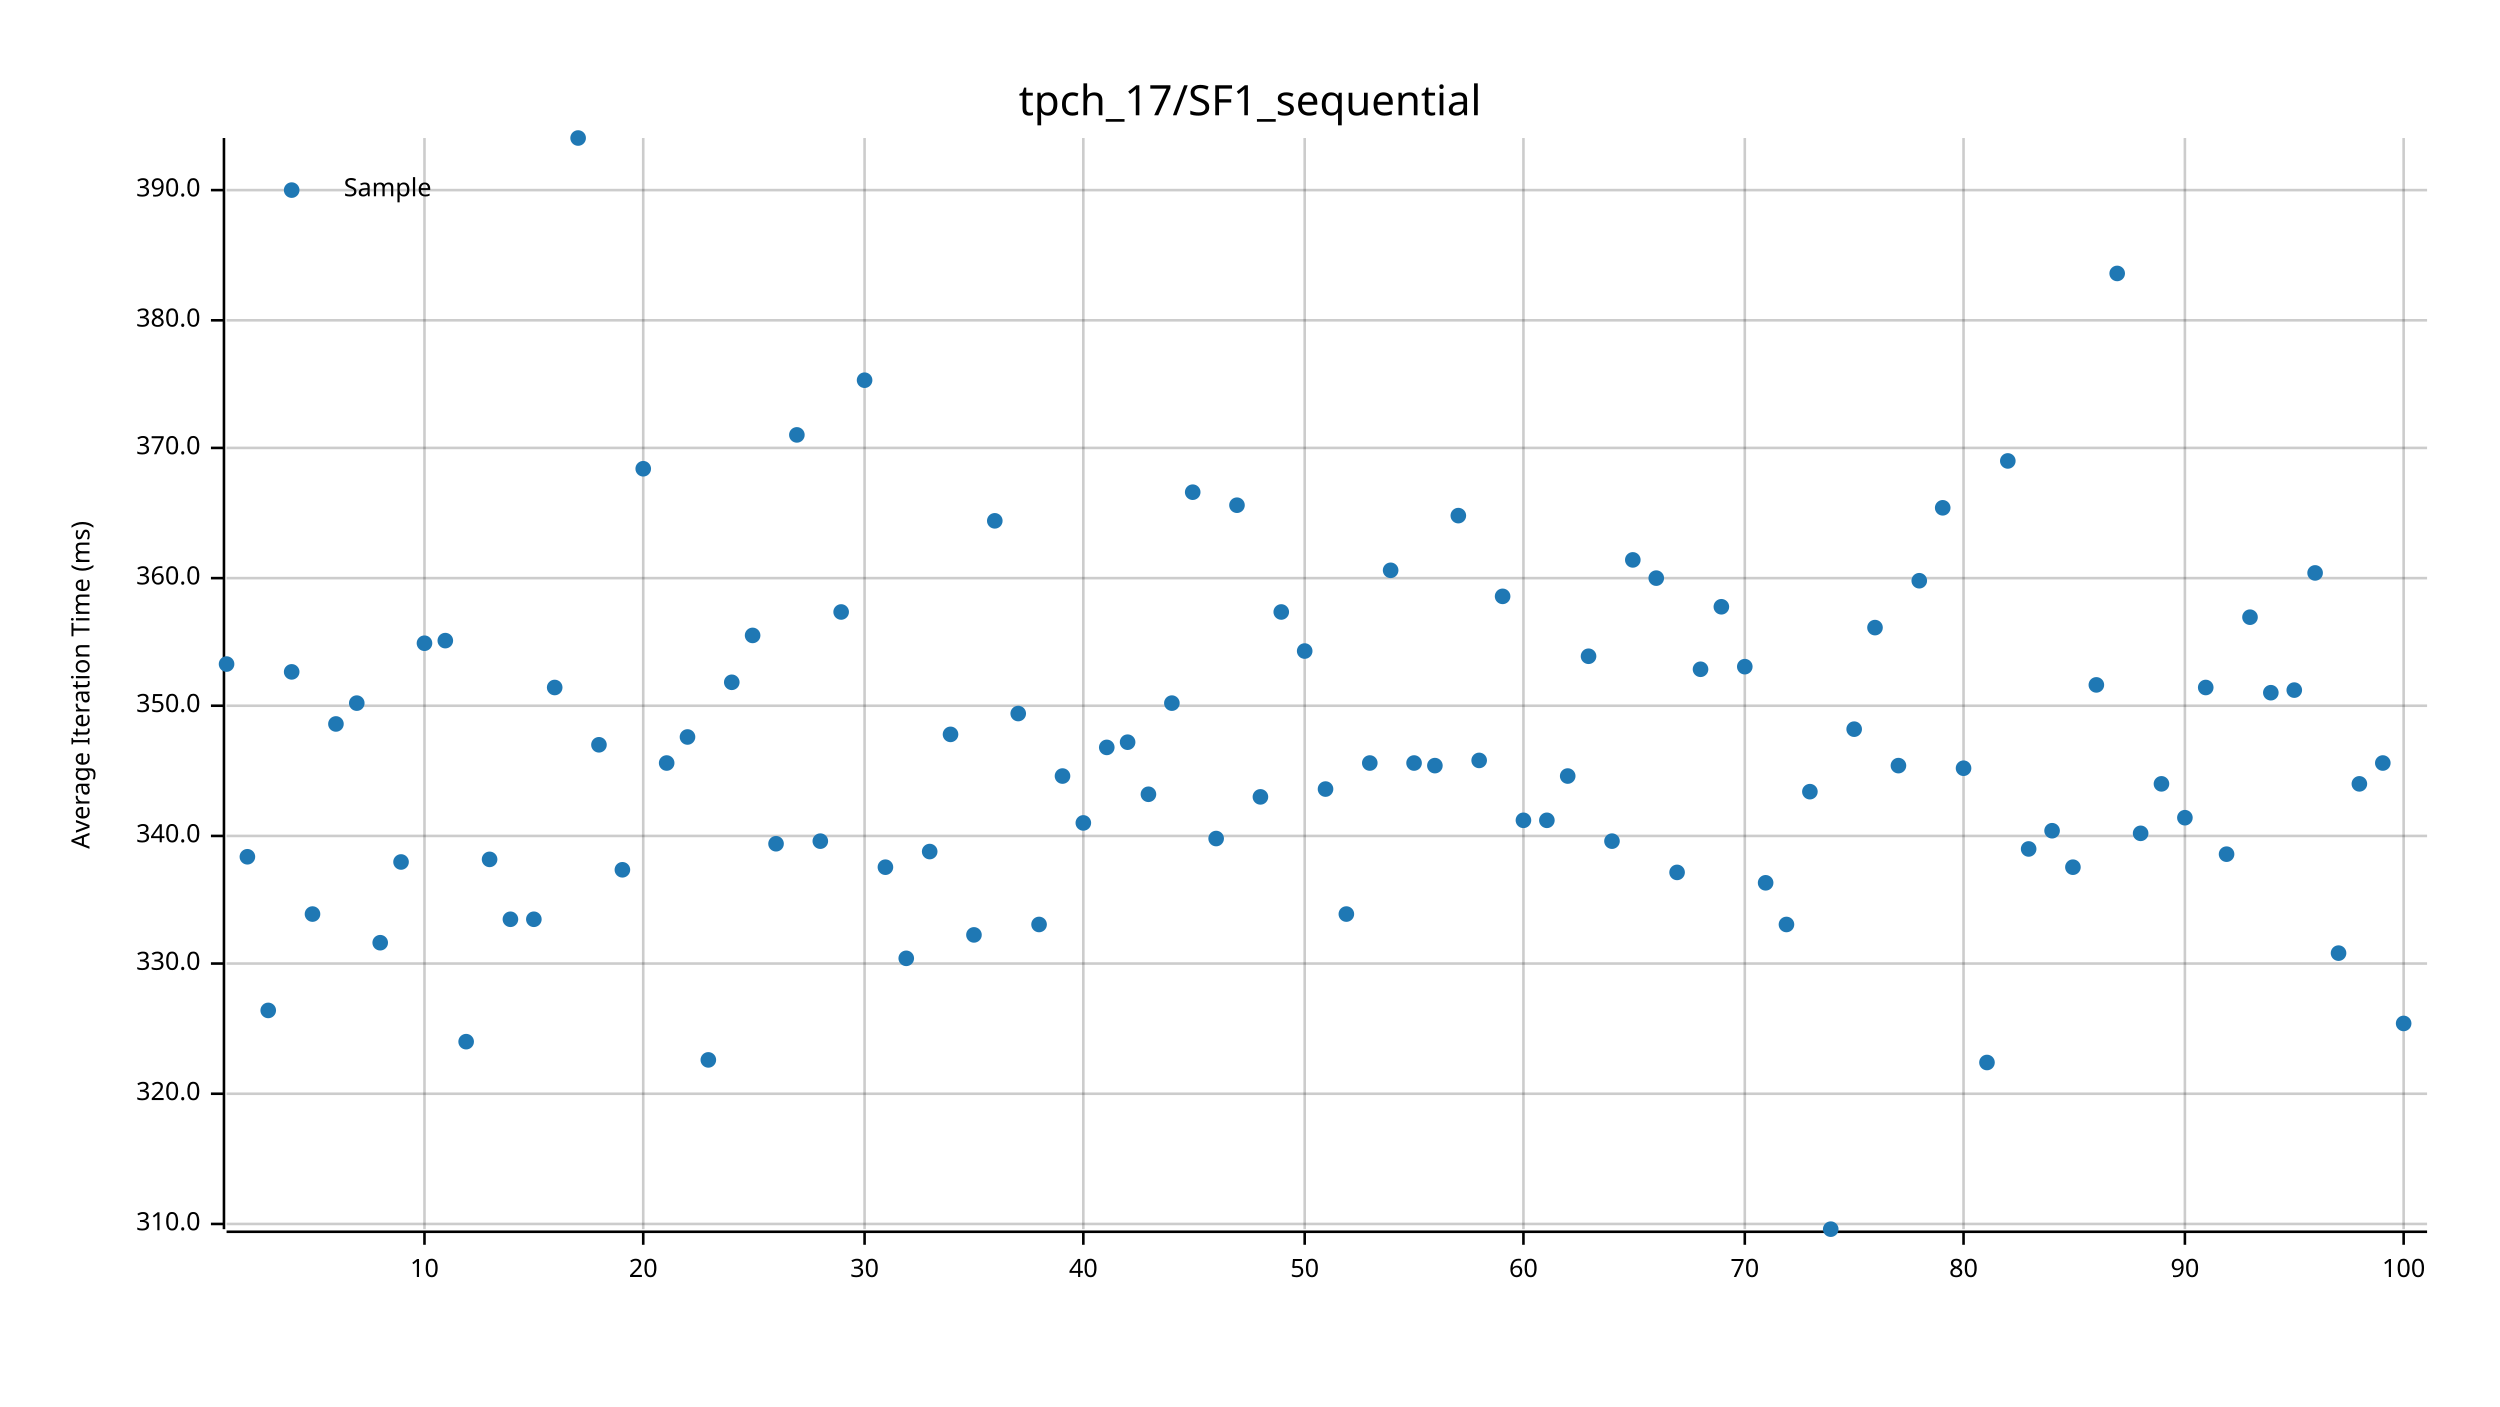
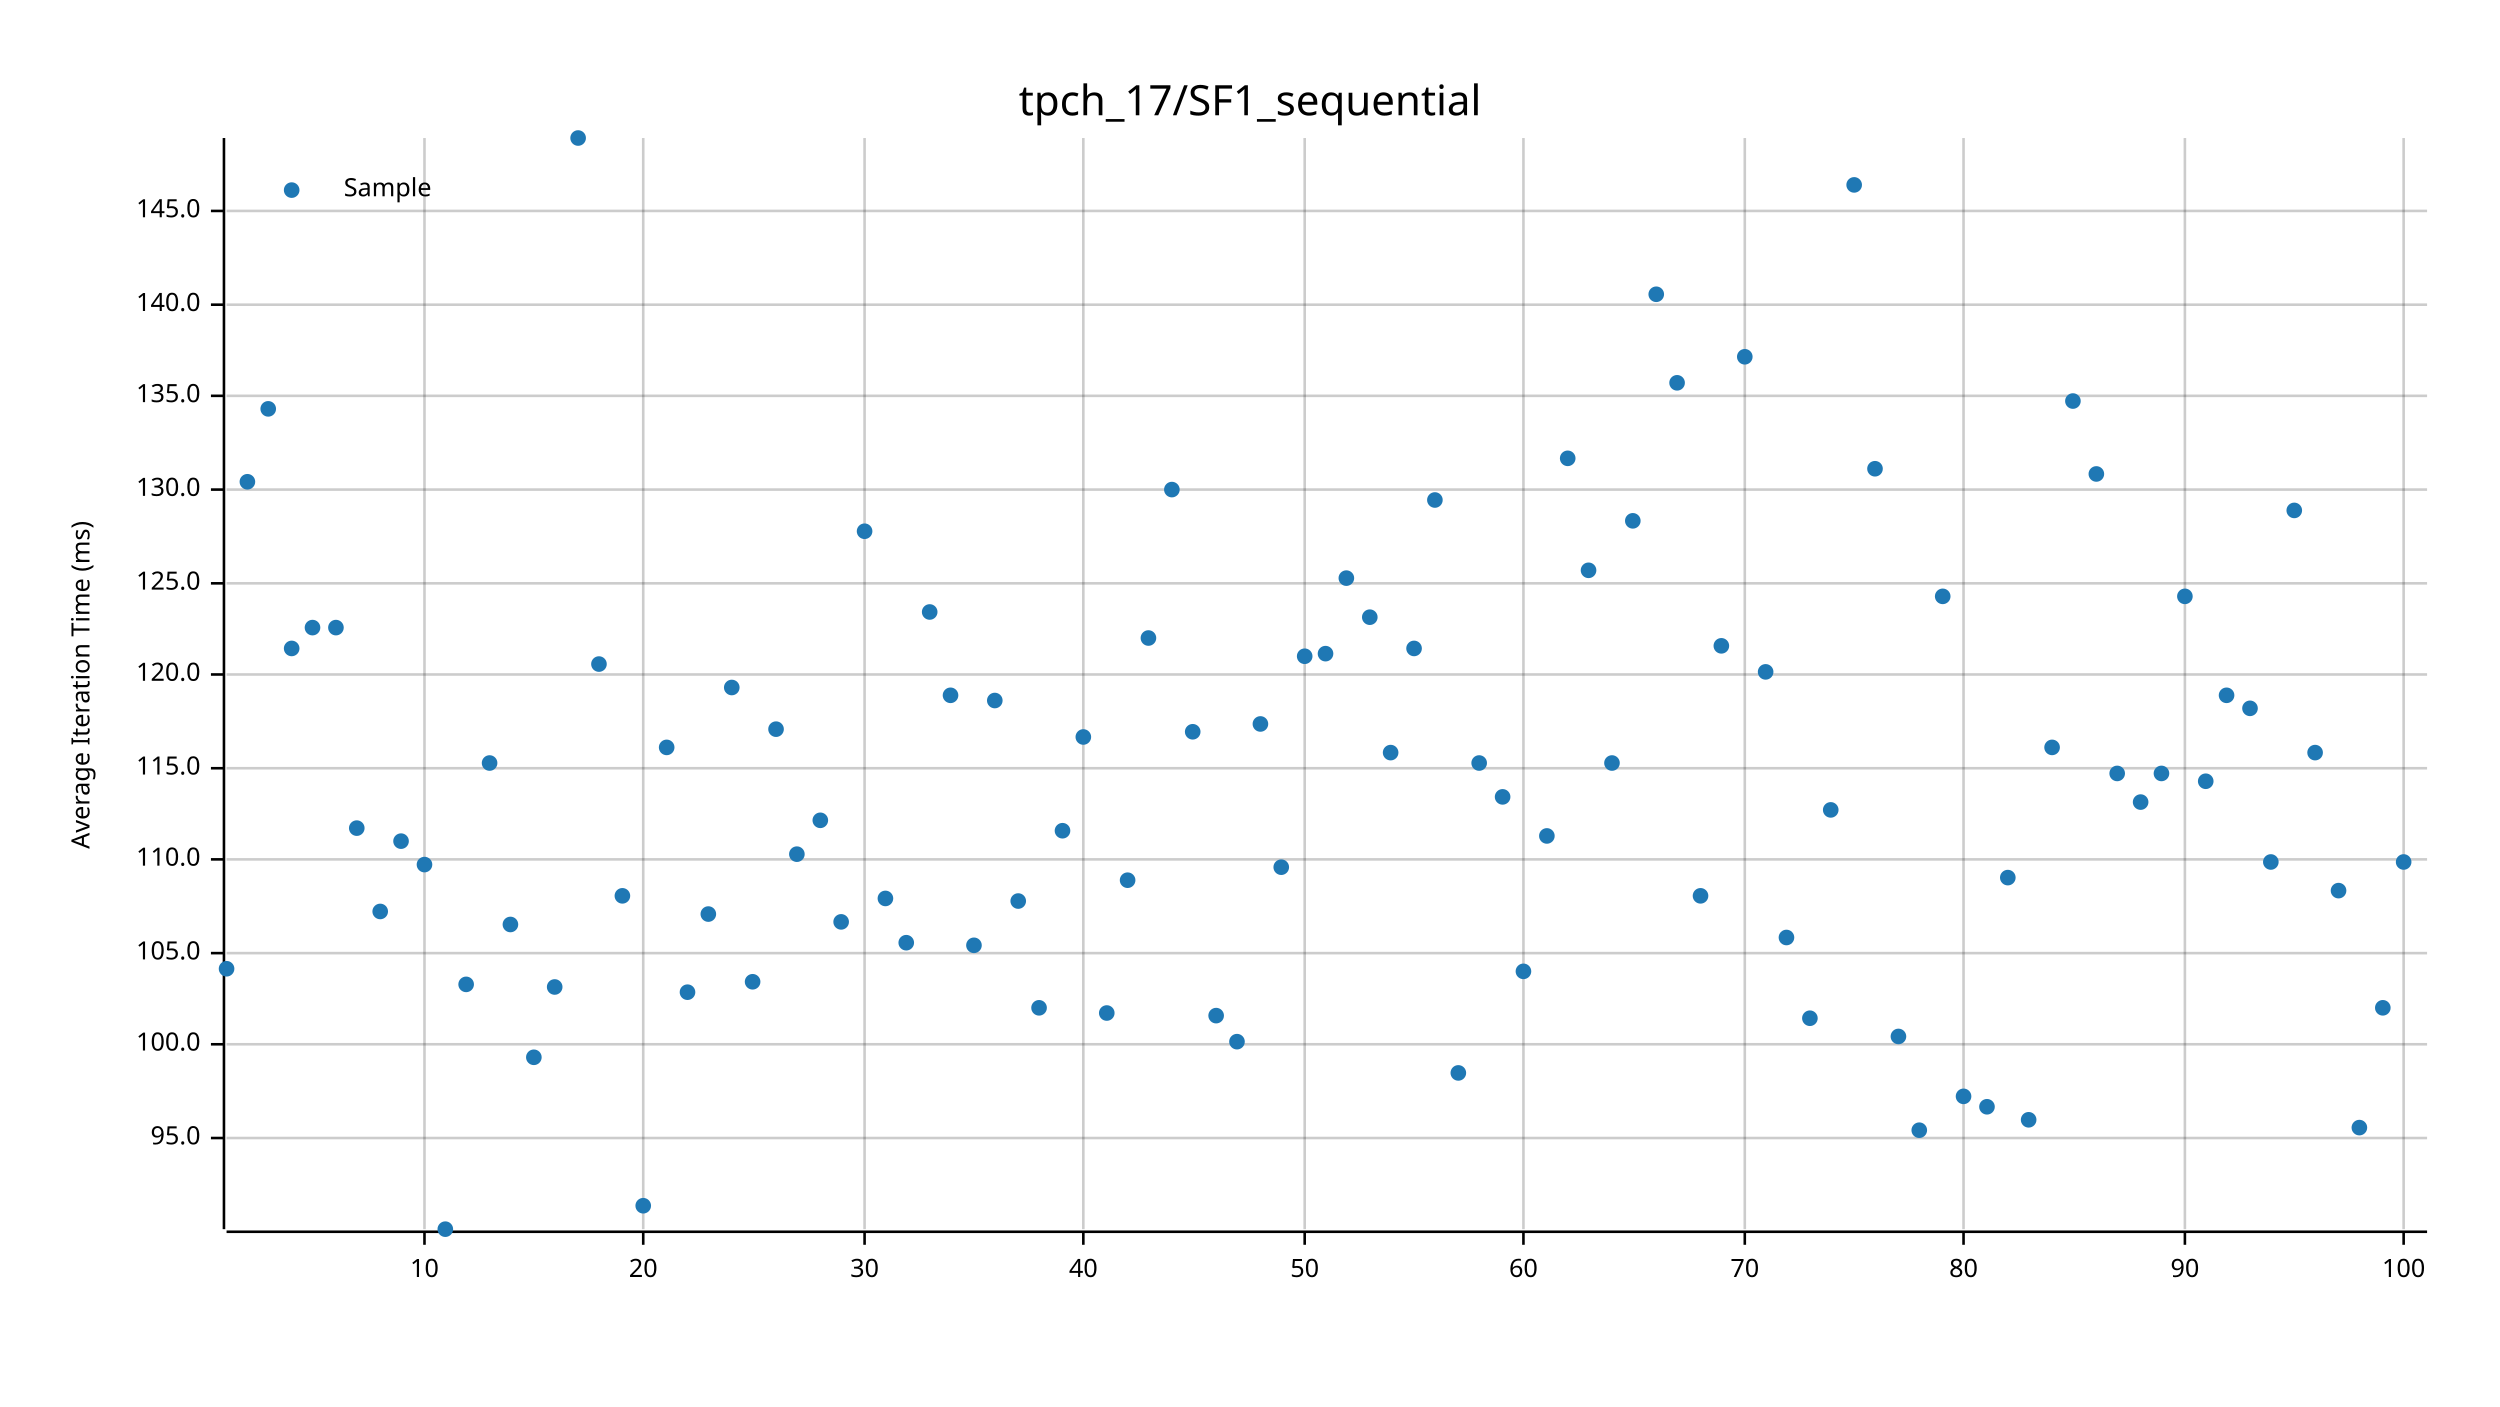
<svg xmlns="http://www.w3.org/2000/svg" width="960" height="540" viewBox="0 0 960 540">
  <text x="480" y="32" dy="0.76em" text-anchor="middle" font-family="sans-serif" font-size="16.129" opacity="1" fill="#000000">
tpch_17/SF1_sequential
</text>
  <text x="27" y="263" dy="0.76em" text-anchor="middle" font-family="sans-serif" font-size="9.677" opacity="1" fill="#000000" transform="rotate(270, 27, 263)">
Average Iteration Time (ms)
</text>
  <line opacity="0.2" stroke="#000000" stroke-width="1" x1="163" y1="472" x2="163" y2="53" />
  <line opacity="0.2" stroke="#000000" stroke-width="1" x1="247" y1="472" x2="247" y2="53" />
  <line opacity="0.2" stroke="#000000" stroke-width="1" x1="332" y1="472" x2="332" y2="53" />
  <line opacity="0.2" stroke="#000000" stroke-width="1" x1="416" y1="472" x2="416" y2="53" />
  <line opacity="0.2" stroke="#000000" stroke-width="1" x1="501" y1="472" x2="501" y2="53" />
  <line opacity="0.2" stroke="#000000" stroke-width="1" x1="585" y1="472" x2="585" y2="53" />
  <line opacity="0.2" stroke="#000000" stroke-width="1" x1="670" y1="472" x2="670" y2="53" />
  <line opacity="0.2" stroke="#000000" stroke-width="1" x1="754" y1="472" x2="754" y2="53" />
  <line opacity="0.2" stroke="#000000" stroke-width="1" x1="839" y1="472" x2="839" y2="53" />
  <line opacity="0.2" stroke="#000000" stroke-width="1" x1="923" y1="472" x2="923" y2="53" />
-   <line opacity="0.2" stroke="#000000" stroke-width="1" x1="87" y1="470" x2="932" y2="470" />
-   <line opacity="0.2" stroke="#000000" stroke-width="1" x1="87" y1="420" x2="932" y2="420" />
-   <line opacity="0.2" stroke="#000000" stroke-width="1" x1="87" y1="370" x2="932" y2="370" />
-   <line opacity="0.2" stroke="#000000" stroke-width="1" x1="87" y1="321" x2="932" y2="321" />
-   <line opacity="0.2" stroke="#000000" stroke-width="1" x1="87" y1="271" x2="932" y2="271" />
-   <line opacity="0.2" stroke="#000000" stroke-width="1" x1="87" y1="222" x2="932" y2="222" />
-   <line opacity="0.2" stroke="#000000" stroke-width="1" x1="87" y1="172" x2="932" y2="172" />
-   <line opacity="0.2" stroke="#000000" stroke-width="1" x1="87" y1="123" x2="932" y2="123" />
-   <line opacity="0.2" stroke="#000000" stroke-width="1" x1="87" y1="73" x2="932" y2="73" />
+   <line opacity="0.2" stroke="#000000" stroke-width="1" x1="87" y1="437" x2="932" y2="437" />
+   <line opacity="0.2" stroke="#000000" stroke-width="1" x1="87" y1="401" x2="932" y2="401" />
+   <line opacity="0.2" stroke="#000000" stroke-width="1" x1="87" y1="366" x2="932" y2="366" />
+   <line opacity="0.2" stroke="#000000" stroke-width="1" x1="87" y1="330" x2="932" y2="330" />
+   <line opacity="0.2" stroke="#000000" stroke-width="1" x1="87" y1="295" x2="932" y2="295" />
+   <line opacity="0.2" stroke="#000000" stroke-width="1" x1="87" y1="259" x2="932" y2="259" />
+   <line opacity="0.2" stroke="#000000" stroke-width="1" x1="87" y1="224" x2="932" y2="224" />
+   <line opacity="0.2" stroke="#000000" stroke-width="1" x1="87" y1="188" x2="932" y2="188" />
+   <line opacity="0.2" stroke="#000000" stroke-width="1" x1="87" y1="152" x2="932" y2="152" />
+   <line opacity="0.2" stroke="#000000" stroke-width="1" x1="87" y1="117" x2="932" y2="117" />
+   <line opacity="0.2" stroke="#000000" stroke-width="1" x1="87" y1="81" x2="932" y2="81" />
  <polyline fill="none" opacity="1" stroke="#000000" stroke-width="1" points="86,53 86,472 " />
-   <text x="77" y="470" dy="0.5ex" text-anchor="end" font-family="sans-serif" font-size="9.677" opacity="1" fill="#000000">
- 310.0
- </text>
-   <polyline fill="none" opacity="1" stroke="#000000" stroke-width="1" points="81,470 86,470 " />
-   <text x="77" y="420" dy="0.5ex" text-anchor="end" font-family="sans-serif" font-size="9.677" opacity="1" fill="#000000">
- 320.0
- </text>
-   <polyline fill="none" opacity="1" stroke="#000000" stroke-width="1" points="81,420 86,420 " />
-   <text x="77" y="370" dy="0.5ex" text-anchor="end" font-family="sans-serif" font-size="9.677" opacity="1" fill="#000000">
- 330.0
- </text>
-   <polyline fill="none" opacity="1" stroke="#000000" stroke-width="1" points="81,370 86,370 " />
-   <text x="77" y="321" dy="0.5ex" text-anchor="end" font-family="sans-serif" font-size="9.677" opacity="1" fill="#000000">
- 340.0
- </text>
-   <polyline fill="none" opacity="1" stroke="#000000" stroke-width="1" points="81,321 86,321 " />
-   <text x="77" y="271" dy="0.5ex" text-anchor="end" font-family="sans-serif" font-size="9.677" opacity="1" fill="#000000">
- 350.0
- </text>
-   <polyline fill="none" opacity="1" stroke="#000000" stroke-width="1" points="81,271 86,271 " />
-   <text x="77" y="222" dy="0.5ex" text-anchor="end" font-family="sans-serif" font-size="9.677" opacity="1" fill="#000000">
- 360.0
- </text>
-   <polyline fill="none" opacity="1" stroke="#000000" stroke-width="1" points="81,222 86,222 " />
-   <text x="77" y="172" dy="0.5ex" text-anchor="end" font-family="sans-serif" font-size="9.677" opacity="1" fill="#000000">
- 370.0
- </text>
-   <polyline fill="none" opacity="1" stroke="#000000" stroke-width="1" points="81,172 86,172 " />
-   <text x="77" y="123" dy="0.5ex" text-anchor="end" font-family="sans-serif" font-size="9.677" opacity="1" fill="#000000">
- 380.0
- </text>
-   <polyline fill="none" opacity="1" stroke="#000000" stroke-width="1" points="81,123 86,123 " />
-   <text x="77" y="73" dy="0.5ex" text-anchor="end" font-family="sans-serif" font-size="9.677" opacity="1" fill="#000000">
- 390.0
- </text>
-   <polyline fill="none" opacity="1" stroke="#000000" stroke-width="1" points="81,73 86,73 " />
+   <text x="77" y="437" dy="0.5ex" text-anchor="end" font-family="sans-serif" font-size="9.677" opacity="1" fill="#000000">
+ 95.0
+ </text>
+   <polyline fill="none" opacity="1" stroke="#000000" stroke-width="1" points="81,437 86,437 " />
+   <text x="77" y="401" dy="0.5ex" text-anchor="end" font-family="sans-serif" font-size="9.677" opacity="1" fill="#000000">
+ 100.0
+ </text>
+   <polyline fill="none" opacity="1" stroke="#000000" stroke-width="1" points="81,401 86,401 " />
+   <text x="77" y="366" dy="0.5ex" text-anchor="end" font-family="sans-serif" font-size="9.677" opacity="1" fill="#000000">
+ 105.0
+ </text>
+   <polyline fill="none" opacity="1" stroke="#000000" stroke-width="1" points="81,366 86,366 " />
+   <text x="77" y="330" dy="0.5ex" text-anchor="end" font-family="sans-serif" font-size="9.677" opacity="1" fill="#000000">
+ 110.0
+ </text>
+   <polyline fill="none" opacity="1" stroke="#000000" stroke-width="1" points="81,330 86,330 " />
+   <text x="77" y="295" dy="0.5ex" text-anchor="end" font-family="sans-serif" font-size="9.677" opacity="1" fill="#000000">
+ 115.0
+ </text>
+   <polyline fill="none" opacity="1" stroke="#000000" stroke-width="1" points="81,295 86,295 " />
+   <text x="77" y="259" dy="0.5ex" text-anchor="end" font-family="sans-serif" font-size="9.677" opacity="1" fill="#000000">
+ 120.0
+ </text>
+   <polyline fill="none" opacity="1" stroke="#000000" stroke-width="1" points="81,259 86,259 " />
+   <text x="77" y="224" dy="0.5ex" text-anchor="end" font-family="sans-serif" font-size="9.677" opacity="1" fill="#000000">
+ 125.0
+ </text>
+   <polyline fill="none" opacity="1" stroke="#000000" stroke-width="1" points="81,224 86,224 " />
+   <text x="77" y="188" dy="0.5ex" text-anchor="end" font-family="sans-serif" font-size="9.677" opacity="1" fill="#000000">
+ 130.0
+ </text>
+   <polyline fill="none" opacity="1" stroke="#000000" stroke-width="1" points="81,188 86,188 " />
+   <text x="77" y="152" dy="0.5ex" text-anchor="end" font-family="sans-serif" font-size="9.677" opacity="1" fill="#000000">
+ 135.0
+ </text>
+   <polyline fill="none" opacity="1" stroke="#000000" stroke-width="1" points="81,152 86,152 " />
+   <text x="77" y="117" dy="0.5ex" text-anchor="end" font-family="sans-serif" font-size="9.677" opacity="1" fill="#000000">
+ 140.0
+ </text>
+   <polyline fill="none" opacity="1" stroke="#000000" stroke-width="1" points="81,117 86,117 " />
+   <text x="77" y="81" dy="0.5ex" text-anchor="end" font-family="sans-serif" font-size="9.677" opacity="1" fill="#000000">
+ 145.0
+ </text>
+   <polyline fill="none" opacity="1" stroke="#000000" stroke-width="1" points="81,81 86,81 " />
  <polyline fill="none" opacity="1" stroke="#000000" stroke-width="1" points="87,473 932,473 " />
  <text x="163" y="483" dy="0.76em" text-anchor="middle" font-family="sans-serif" font-size="9.677" opacity="1" fill="#000000">
10
</text>
  <polyline fill="none" opacity="1" stroke="#000000" stroke-width="1" points="163,473 163,478 " />
  <text x="247" y="483" dy="0.76em" text-anchor="middle" font-family="sans-serif" font-size="9.677" opacity="1" fill="#000000">
20
</text>
  <polyline fill="none" opacity="1" stroke="#000000" stroke-width="1" points="247,473 247,478 " />
  <text x="332" y="483" dy="0.76em" text-anchor="middle" font-family="sans-serif" font-size="9.677" opacity="1" fill="#000000">
30
</text>
  <polyline fill="none" opacity="1" stroke="#000000" stroke-width="1" points="332,473 332,478 " />
  <text x="416" y="483" dy="0.76em" text-anchor="middle" font-family="sans-serif" font-size="9.677" opacity="1" fill="#000000">
40
</text>
  <polyline fill="none" opacity="1" stroke="#000000" stroke-width="1" points="416,473 416,478 " />
  <text x="501" y="483" dy="0.76em" text-anchor="middle" font-family="sans-serif" font-size="9.677" opacity="1" fill="#000000">
50
</text>
  <polyline fill="none" opacity="1" stroke="#000000" stroke-width="1" points="501,473 501,478 " />
  <text x="585" y="483" dy="0.76em" text-anchor="middle" font-family="sans-serif" font-size="9.677" opacity="1" fill="#000000">
60
</text>
  <polyline fill="none" opacity="1" stroke="#000000" stroke-width="1" points="585,473 585,478 " />
  <text x="670" y="483" dy="0.76em" text-anchor="middle" font-family="sans-serif" font-size="9.677" opacity="1" fill="#000000">
70
</text>
  <polyline fill="none" opacity="1" stroke="#000000" stroke-width="1" points="670,473 670,478 " />
  <text x="754" y="483" dy="0.76em" text-anchor="middle" font-family="sans-serif" font-size="9.677" opacity="1" fill="#000000">
80
</text>
  <polyline fill="none" opacity="1" stroke="#000000" stroke-width="1" points="754,473 754,478 " />
  <text x="839" y="483" dy="0.76em" text-anchor="middle" font-family="sans-serif" font-size="9.677" opacity="1" fill="#000000">
90
</text>
  <polyline fill="none" opacity="1" stroke="#000000" stroke-width="1" points="839,473 839,478 " />
  <text x="923" y="483" dy="0.76em" text-anchor="middle" font-family="sans-serif" font-size="9.677" opacity="1" fill="#000000">
100
</text>
  <polyline fill="none" opacity="1" stroke="#000000" stroke-width="1" points="923,473 923,478 " />
-   <circle cx="87" cy="255" r="3" opacity="1" fill="#1F78B4" stroke="none" stroke-width="1" />
-   <circle cx="95" cy="329" r="3" opacity="1" fill="#1F78B4" stroke="none" stroke-width="1" />
-   <circle cx="103" cy="388" r="3" opacity="1" fill="#1F78B4" stroke="none" stroke-width="1" />
-   <circle cx="112" cy="258" r="3" opacity="1" fill="#1F78B4" stroke="none" stroke-width="1" />
-   <circle cx="120" cy="351" r="3" opacity="1" fill="#1F78B4" stroke="none" stroke-width="1" />
-   <circle cx="129" cy="278" r="3" opacity="1" fill="#1F78B4" stroke="none" stroke-width="1" />
-   <circle cx="137" cy="270" r="3" opacity="1" fill="#1F78B4" stroke="none" stroke-width="1" />
-   <circle cx="146" cy="362" r="3" opacity="1" fill="#1F78B4" stroke="none" stroke-width="1" />
-   <circle cx="154" cy="331" r="3" opacity="1" fill="#1F78B4" stroke="none" stroke-width="1" />
-   <circle cx="163" cy="247" r="3" opacity="1" fill="#1F78B4" stroke="none" stroke-width="1" />
-   <circle cx="171" cy="246" r="3" opacity="1" fill="#1F78B4" stroke="none" stroke-width="1" />
-   <circle cx="179" cy="400" r="3" opacity="1" fill="#1F78B4" stroke="none" stroke-width="1" />
-   <circle cx="188" cy="330" r="3" opacity="1" fill="#1F78B4" stroke="none" stroke-width="1" />
-   <circle cx="196" cy="353" r="3" opacity="1" fill="#1F78B4" stroke="none" stroke-width="1" />
-   <circle cx="205" cy="353" r="3" opacity="1" fill="#1F78B4" stroke="none" stroke-width="1" />
-   <circle cx="213" cy="264" r="3" opacity="1" fill="#1F78B4" stroke="none" stroke-width="1" />
+   <circle cx="87" cy="372" r="3" opacity="1" fill="#1F78B4" stroke="none" stroke-width="1" />
+   <circle cx="95" cy="185" r="3" opacity="1" fill="#1F78B4" stroke="none" stroke-width="1" />
+   <circle cx="103" cy="157" r="3" opacity="1" fill="#1F78B4" stroke="none" stroke-width="1" />
+   <circle cx="112" cy="249" r="3" opacity="1" fill="#1F78B4" stroke="none" stroke-width="1" />
+   <circle cx="120" cy="241" r="3" opacity="1" fill="#1F78B4" stroke="none" stroke-width="1" />
+   <circle cx="129" cy="241" r="3" opacity="1" fill="#1F78B4" stroke="none" stroke-width="1" />
+   <circle cx="137" cy="318" r="3" opacity="1" fill="#1F78B4" stroke="none" stroke-width="1" />
+   <circle cx="146" cy="350" r="3" opacity="1" fill="#1F78B4" stroke="none" stroke-width="1" />
+   <circle cx="154" cy="323" r="3" opacity="1" fill="#1F78B4" stroke="none" stroke-width="1" />
+   <circle cx="163" cy="332" r="3" opacity="1" fill="#1F78B4" stroke="none" stroke-width="1" />
+   <circle cx="171" cy="472" r="3" opacity="1" fill="#1F78B4" stroke="none" stroke-width="1" />
+   <circle cx="179" cy="378" r="3" opacity="1" fill="#1F78B4" stroke="none" stroke-width="1" />
+   <circle cx="188" cy="293" r="3" opacity="1" fill="#1F78B4" stroke="none" stroke-width="1" />
+   <circle cx="196" cy="355" r="3" opacity="1" fill="#1F78B4" stroke="none" stroke-width="1" />
+   <circle cx="205" cy="406" r="3" opacity="1" fill="#1F78B4" stroke="none" stroke-width="1" />
+   <circle cx="213" cy="379" r="3" opacity="1" fill="#1F78B4" stroke="none" stroke-width="1" />
  <circle cx="222" cy="53" r="3" opacity="1" fill="#1F78B4" stroke="none" stroke-width="1" />
-   <circle cx="230" cy="286" r="3" opacity="1" fill="#1F78B4" stroke="none" stroke-width="1" />
-   <circle cx="239" cy="334" r="3" opacity="1" fill="#1F78B4" stroke="none" stroke-width="1" />
-   <circle cx="247" cy="180" r="3" opacity="1" fill="#1F78B4" stroke="none" stroke-width="1" />
-   <circle cx="256" cy="293" r="3" opacity="1" fill="#1F78B4" stroke="none" stroke-width="1" />
-   <circle cx="264" cy="283" r="3" opacity="1" fill="#1F78B4" stroke="none" stroke-width="1" />
-   <circle cx="272" cy="407" r="3" opacity="1" fill="#1F78B4" stroke="none" stroke-width="1" />
-   <circle cx="281" cy="262" r="3" opacity="1" fill="#1F78B4" stroke="none" stroke-width="1" />
-   <circle cx="289" cy="244" r="3" opacity="1" fill="#1F78B4" stroke="none" stroke-width="1" />
-   <circle cx="298" cy="324" r="3" opacity="1" fill="#1F78B4" stroke="none" stroke-width="1" />
-   <circle cx="306" cy="167" r="3" opacity="1" fill="#1F78B4" stroke="none" stroke-width="1" />
-   <circle cx="315" cy="323" r="3" opacity="1" fill="#1F78B4" stroke="none" stroke-width="1" />
-   <circle cx="323" cy="235" r="3" opacity="1" fill="#1F78B4" stroke="none" stroke-width="1" />
-   <circle cx="332" cy="146" r="3" opacity="1" fill="#1F78B4" stroke="none" stroke-width="1" />
-   <circle cx="340" cy="333" r="3" opacity="1" fill="#1F78B4" stroke="none" stroke-width="1" />
-   <circle cx="348" cy="368" r="3" opacity="1" fill="#1F78B4" stroke="none" stroke-width="1" />
-   <circle cx="357" cy="327" r="3" opacity="1" fill="#1F78B4" stroke="none" stroke-width="1" />
-   <circle cx="365" cy="282" r="3" opacity="1" fill="#1F78B4" stroke="none" stroke-width="1" />
-   <circle cx="374" cy="359" r="3" opacity="1" fill="#1F78B4" stroke="none" stroke-width="1" />
-   <circle cx="382" cy="200" r="3" opacity="1" fill="#1F78B4" stroke="none" stroke-width="1" />
-   <circle cx="391" cy="274" r="3" opacity="1" fill="#1F78B4" stroke="none" stroke-width="1" />
-   <circle cx="399" cy="355" r="3" opacity="1" fill="#1F78B4" stroke="none" stroke-width="1" />
-   <circle cx="408" cy="298" r="3" opacity="1" fill="#1F78B4" stroke="none" stroke-width="1" />
-   <circle cx="416" cy="316" r="3" opacity="1" fill="#1F78B4" stroke="none" stroke-width="1" />
-   <circle cx="425" cy="287" r="3" opacity="1" fill="#1F78B4" stroke="none" stroke-width="1" />
-   <circle cx="433" cy="285" r="3" opacity="1" fill="#1F78B4" stroke="none" stroke-width="1" />
-   <circle cx="441" cy="305" r="3" opacity="1" fill="#1F78B4" stroke="none" stroke-width="1" />
-   <circle cx="450" cy="270" r="3" opacity="1" fill="#1F78B4" stroke="none" stroke-width="1" />
-   <circle cx="458" cy="189" r="3" opacity="1" fill="#1F78B4" stroke="none" stroke-width="1" />
-   <circle cx="467" cy="322" r="3" opacity="1" fill="#1F78B4" stroke="none" stroke-width="1" />
-   <circle cx="475" cy="194" r="3" opacity="1" fill="#1F78B4" stroke="none" stroke-width="1" />
-   <circle cx="484" cy="306" r="3" opacity="1" fill="#1F78B4" stroke="none" stroke-width="1" />
-   <circle cx="492" cy="235" r="3" opacity="1" fill="#1F78B4" stroke="none" stroke-width="1" />
-   <circle cx="501" cy="250" r="3" opacity="1" fill="#1F78B4" stroke="none" stroke-width="1" />
-   <circle cx="509" cy="303" r="3" opacity="1" fill="#1F78B4" stroke="none" stroke-width="1" />
-   <circle cx="517" cy="351" r="3" opacity="1" fill="#1F78B4" stroke="none" stroke-width="1" />
-   <circle cx="526" cy="293" r="3" opacity="1" fill="#1F78B4" stroke="none" stroke-width="1" />
-   <circle cx="534" cy="219" r="3" opacity="1" fill="#1F78B4" stroke="none" stroke-width="1" />
-   <circle cx="543" cy="293" r="3" opacity="1" fill="#1F78B4" stroke="none" stroke-width="1" />
-   <circle cx="551" cy="294" r="3" opacity="1" fill="#1F78B4" stroke="none" stroke-width="1" />
-   <circle cx="560" cy="198" r="3" opacity="1" fill="#1F78B4" stroke="none" stroke-width="1" />
-   <circle cx="568" cy="292" r="3" opacity="1" fill="#1F78B4" stroke="none" stroke-width="1" />
-   <circle cx="577" cy="229" r="3" opacity="1" fill="#1F78B4" stroke="none" stroke-width="1" />
-   <circle cx="585" cy="315" r="3" opacity="1" fill="#1F78B4" stroke="none" stroke-width="1" />
-   <circle cx="594" cy="315" r="3" opacity="1" fill="#1F78B4" stroke="none" stroke-width="1" />
-   <circle cx="602" cy="298" r="3" opacity="1" fill="#1F78B4" stroke="none" stroke-width="1" />
-   <circle cx="610" cy="252" r="3" opacity="1" fill="#1F78B4" stroke="none" stroke-width="1" />
-   <circle cx="619" cy="323" r="3" opacity="1" fill="#1F78B4" stroke="none" stroke-width="1" />
-   <circle cx="627" cy="215" r="3" opacity="1" fill="#1F78B4" stroke="none" stroke-width="1" />
-   <circle cx="636" cy="222" r="3" opacity="1" fill="#1F78B4" stroke="none" stroke-width="1" />
-   <circle cx="644" cy="335" r="3" opacity="1" fill="#1F78B4" stroke="none" stroke-width="1" />
-   <circle cx="653" cy="257" r="3" opacity="1" fill="#1F78B4" stroke="none" stroke-width="1" />
-   <circle cx="661" cy="233" r="3" opacity="1" fill="#1F78B4" stroke="none" stroke-width="1" />
-   <circle cx="670" cy="256" r="3" opacity="1" fill="#1F78B4" stroke="none" stroke-width="1" />
-   <circle cx="678" cy="339" r="3" opacity="1" fill="#1F78B4" stroke="none" stroke-width="1" />
-   <circle cx="686" cy="355" r="3" opacity="1" fill="#1F78B4" stroke="none" stroke-width="1" />
-   <circle cx="695" cy="304" r="3" opacity="1" fill="#1F78B4" stroke="none" stroke-width="1" />
-   <circle cx="703" cy="472" r="3" opacity="1" fill="#1F78B4" stroke="none" stroke-width="1" />
-   <circle cx="712" cy="280" r="3" opacity="1" fill="#1F78B4" stroke="none" stroke-width="1" />
-   <circle cx="720" cy="241" r="3" opacity="1" fill="#1F78B4" stroke="none" stroke-width="1" />
-   <circle cx="729" cy="294" r="3" opacity="1" fill="#1F78B4" stroke="none" stroke-width="1" />
-   <circle cx="737" cy="223" r="3" opacity="1" fill="#1F78B4" stroke="none" stroke-width="1" />
-   <circle cx="746" cy="195" r="3" opacity="1" fill="#1F78B4" stroke="none" stroke-width="1" />
-   <circle cx="754" cy="295" r="3" opacity="1" fill="#1F78B4" stroke="none" stroke-width="1" />
-   <circle cx="763" cy="408" r="3" opacity="1" fill="#1F78B4" stroke="none" stroke-width="1" />
-   <circle cx="771" cy="177" r="3" opacity="1" fill="#1F78B4" stroke="none" stroke-width="1" />
-   <circle cx="779" cy="326" r="3" opacity="1" fill="#1F78B4" stroke="none" stroke-width="1" />
-   <circle cx="788" cy="319" r="3" opacity="1" fill="#1F78B4" stroke="none" stroke-width="1" />
-   <circle cx="796" cy="333" r="3" opacity="1" fill="#1F78B4" stroke="none" stroke-width="1" />
-   <circle cx="805" cy="263" r="3" opacity="1" fill="#1F78B4" stroke="none" stroke-width="1" />
-   <circle cx="813" cy="105" r="3" opacity="1" fill="#1F78B4" stroke="none" stroke-width="1" />
-   <circle cx="822" cy="320" r="3" opacity="1" fill="#1F78B4" stroke="none" stroke-width="1" />
-   <circle cx="830" cy="301" r="3" opacity="1" fill="#1F78B4" stroke="none" stroke-width="1" />
-   <circle cx="839" cy="314" r="3" opacity="1" fill="#1F78B4" stroke="none" stroke-width="1" />
-   <circle cx="847" cy="264" r="3" opacity="1" fill="#1F78B4" stroke="none" stroke-width="1" />
-   <circle cx="855" cy="328" r="3" opacity="1" fill="#1F78B4" stroke="none" stroke-width="1" />
-   <circle cx="864" cy="237" r="3" opacity="1" fill="#1F78B4" stroke="none" stroke-width="1" />
-   <circle cx="872" cy="266" r="3" opacity="1" fill="#1F78B4" stroke="none" stroke-width="1" />
-   <circle cx="881" cy="265" r="3" opacity="1" fill="#1F78B4" stroke="none" stroke-width="1" />
-   <circle cx="889" cy="220" r="3" opacity="1" fill="#1F78B4" stroke="none" stroke-width="1" />
-   <circle cx="898" cy="366" r="3" opacity="1" fill="#1F78B4" stroke="none" stroke-width="1" />
-   <circle cx="906" cy="301" r="3" opacity="1" fill="#1F78B4" stroke="none" stroke-width="1" />
-   <circle cx="915" cy="293" r="3" opacity="1" fill="#1F78B4" stroke="none" stroke-width="1" />
-   <circle cx="923" cy="393" r="3" opacity="1" fill="#1F78B4" stroke="none" stroke-width="1" />
+   <circle cx="230" cy="255" r="3" opacity="1" fill="#1F78B4" stroke="none" stroke-width="1" />
+   <circle cx="239" cy="344" r="3" opacity="1" fill="#1F78B4" stroke="none" stroke-width="1" />
+   <circle cx="247" cy="463" r="3" opacity="1" fill="#1F78B4" stroke="none" stroke-width="1" />
+   <circle cx="256" cy="287" r="3" opacity="1" fill="#1F78B4" stroke="none" stroke-width="1" />
+   <circle cx="264" cy="381" r="3" opacity="1" fill="#1F78B4" stroke="none" stroke-width="1" />
+   <circle cx="272" cy="351" r="3" opacity="1" fill="#1F78B4" stroke="none" stroke-width="1" />
+   <circle cx="281" cy="264" r="3" opacity="1" fill="#1F78B4" stroke="none" stroke-width="1" />
+   <circle cx="289" cy="377" r="3" opacity="1" fill="#1F78B4" stroke="none" stroke-width="1" />
+   <circle cx="298" cy="280" r="3" opacity="1" fill="#1F78B4" stroke="none" stroke-width="1" />
+   <circle cx="306" cy="328" r="3" opacity="1" fill="#1F78B4" stroke="none" stroke-width="1" />
+   <circle cx="315" cy="315" r="3" opacity="1" fill="#1F78B4" stroke="none" stroke-width="1" />
+   <circle cx="323" cy="354" r="3" opacity="1" fill="#1F78B4" stroke="none" stroke-width="1" />
+   <circle cx="332" cy="204" r="3" opacity="1" fill="#1F78B4" stroke="none" stroke-width="1" />
+   <circle cx="340" cy="345" r="3" opacity="1" fill="#1F78B4" stroke="none" stroke-width="1" />
+   <circle cx="348" cy="362" r="3" opacity="1" fill="#1F78B4" stroke="none" stroke-width="1" />
+   <circle cx="357" cy="235" r="3" opacity="1" fill="#1F78B4" stroke="none" stroke-width="1" />
+   <circle cx="365" cy="267" r="3" opacity="1" fill="#1F78B4" stroke="none" stroke-width="1" />
+   <circle cx="374" cy="363" r="3" opacity="1" fill="#1F78B4" stroke="none" stroke-width="1" />
+   <circle cx="382" cy="269" r="3" opacity="1" fill="#1F78B4" stroke="none" stroke-width="1" />
+   <circle cx="391" cy="346" r="3" opacity="1" fill="#1F78B4" stroke="none" stroke-width="1" />
+   <circle cx="399" cy="387" r="3" opacity="1" fill="#1F78B4" stroke="none" stroke-width="1" />
+   <circle cx="408" cy="319" r="3" opacity="1" fill="#1F78B4" stroke="none" stroke-width="1" />
+   <circle cx="416" cy="283" r="3" opacity="1" fill="#1F78B4" stroke="none" stroke-width="1" />
+   <circle cx="425" cy="389" r="3" opacity="1" fill="#1F78B4" stroke="none" stroke-width="1" />
+   <circle cx="433" cy="338" r="3" opacity="1" fill="#1F78B4" stroke="none" stroke-width="1" />
+   <circle cx="441" cy="245" r="3" opacity="1" fill="#1F78B4" stroke="none" stroke-width="1" />
+   <circle cx="450" cy="188" r="3" opacity="1" fill="#1F78B4" stroke="none" stroke-width="1" />
+   <circle cx="458" cy="281" r="3" opacity="1" fill="#1F78B4" stroke="none" stroke-width="1" />
+   <circle cx="467" cy="390" r="3" opacity="1" fill="#1F78B4" stroke="none" stroke-width="1" />
+   <circle cx="475" cy="400" r="3" opacity="1" fill="#1F78B4" stroke="none" stroke-width="1" />
+   <circle cx="484" cy="278" r="3" opacity="1" fill="#1F78B4" stroke="none" stroke-width="1" />
+   <circle cx="492" cy="333" r="3" opacity="1" fill="#1F78B4" stroke="none" stroke-width="1" />
+   <circle cx="501" cy="252" r="3" opacity="1" fill="#1F78B4" stroke="none" stroke-width="1" />
+   <circle cx="509" cy="251" r="3" opacity="1" fill="#1F78B4" stroke="none" stroke-width="1" />
+   <circle cx="517" cy="222" r="3" opacity="1" fill="#1F78B4" stroke="none" stroke-width="1" />
+   <circle cx="526" cy="237" r="3" opacity="1" fill="#1F78B4" stroke="none" stroke-width="1" />
+   <circle cx="534" cy="289" r="3" opacity="1" fill="#1F78B4" stroke="none" stroke-width="1" />
+   <circle cx="543" cy="249" r="3" opacity="1" fill="#1F78B4" stroke="none" stroke-width="1" />
+   <circle cx="551" cy="192" r="3" opacity="1" fill="#1F78B4" stroke="none" stroke-width="1" />
+   <circle cx="560" cy="412" r="3" opacity="1" fill="#1F78B4" stroke="none" stroke-width="1" />
+   <circle cx="568" cy="293" r="3" opacity="1" fill="#1F78B4" stroke="none" stroke-width="1" />
+   <circle cx="577" cy="306" r="3" opacity="1" fill="#1F78B4" stroke="none" stroke-width="1" />
+   <circle cx="585" cy="373" r="3" opacity="1" fill="#1F78B4" stroke="none" stroke-width="1" />
+   <circle cx="594" cy="321" r="3" opacity="1" fill="#1F78B4" stroke="none" stroke-width="1" />
+   <circle cx="602" cy="176" r="3" opacity="1" fill="#1F78B4" stroke="none" stroke-width="1" />
+   <circle cx="610" cy="219" r="3" opacity="1" fill="#1F78B4" stroke="none" stroke-width="1" />
+   <circle cx="619" cy="293" r="3" opacity="1" fill="#1F78B4" stroke="none" stroke-width="1" />
+   <circle cx="627" cy="200" r="3" opacity="1" fill="#1F78B4" stroke="none" stroke-width="1" />
+   <circle cx="636" cy="113" r="3" opacity="1" fill="#1F78B4" stroke="none" stroke-width="1" />
+   <circle cx="644" cy="147" r="3" opacity="1" fill="#1F78B4" stroke="none" stroke-width="1" />
+   <circle cx="653" cy="344" r="3" opacity="1" fill="#1F78B4" stroke="none" stroke-width="1" />
+   <circle cx="661" cy="248" r="3" opacity="1" fill="#1F78B4" stroke="none" stroke-width="1" />
+   <circle cx="670" cy="137" r="3" opacity="1" fill="#1F78B4" stroke="none" stroke-width="1" />
+   <circle cx="678" cy="258" r="3" opacity="1" fill="#1F78B4" stroke="none" stroke-width="1" />
+   <circle cx="686" cy="360" r="3" opacity="1" fill="#1F78B4" stroke="none" stroke-width="1" />
+   <circle cx="695" cy="391" r="3" opacity="1" fill="#1F78B4" stroke="none" stroke-width="1" />
+   <circle cx="703" cy="311" r="3" opacity="1" fill="#1F78B4" stroke="none" stroke-width="1" />
+   <circle cx="712" cy="71" r="3" opacity="1" fill="#1F78B4" stroke="none" stroke-width="1" />
+   <circle cx="720" cy="180" r="3" opacity="1" fill="#1F78B4" stroke="none" stroke-width="1" />
+   <circle cx="729" cy="398" r="3" opacity="1" fill="#1F78B4" stroke="none" stroke-width="1" />
+   <circle cx="737" cy="434" r="3" opacity="1" fill="#1F78B4" stroke="none" stroke-width="1" />
+   <circle cx="746" cy="229" r="3" opacity="1" fill="#1F78B4" stroke="none" stroke-width="1" />
+   <circle cx="754" cy="421" r="3" opacity="1" fill="#1F78B4" stroke="none" stroke-width="1" />
+   <circle cx="763" cy="425" r="3" opacity="1" fill="#1F78B4" stroke="none" stroke-width="1" />
+   <circle cx="771" cy="337" r="3" opacity="1" fill="#1F78B4" stroke="none" stroke-width="1" />
+   <circle cx="779" cy="430" r="3" opacity="1" fill="#1F78B4" stroke="none" stroke-width="1" />
+   <circle cx="788" cy="287" r="3" opacity="1" fill="#1F78B4" stroke="none" stroke-width="1" />
+   <circle cx="796" cy="154" r="3" opacity="1" fill="#1F78B4" stroke="none" stroke-width="1" />
+   <circle cx="805" cy="182" r="3" opacity="1" fill="#1F78B4" stroke="none" stroke-width="1" />
+   <circle cx="813" cy="297" r="3" opacity="1" fill="#1F78B4" stroke="none" stroke-width="1" />
+   <circle cx="822" cy="308" r="3" opacity="1" fill="#1F78B4" stroke="none" stroke-width="1" />
+   <circle cx="830" cy="297" r="3" opacity="1" fill="#1F78B4" stroke="none" stroke-width="1" />
+   <circle cx="839" cy="229" r="3" opacity="1" fill="#1F78B4" stroke="none" stroke-width="1" />
+   <circle cx="847" cy="300" r="3" opacity="1" fill="#1F78B4" stroke="none" stroke-width="1" />
+   <circle cx="855" cy="267" r="3" opacity="1" fill="#1F78B4" stroke="none" stroke-width="1" />
+   <circle cx="864" cy="272" r="3" opacity="1" fill="#1F78B4" stroke="none" stroke-width="1" />
+   <circle cx="872" cy="331" r="3" opacity="1" fill="#1F78B4" stroke="none" stroke-width="1" />
+   <circle cx="881" cy="196" r="3" opacity="1" fill="#1F78B4" stroke="none" stroke-width="1" />
+   <circle cx="889" cy="289" r="3" opacity="1" fill="#1F78B4" stroke="none" stroke-width="1" />
+   <circle cx="898" cy="342" r="3" opacity="1" fill="#1F78B4" stroke="none" stroke-width="1" />
+   <circle cx="906" cy="433" r="3" opacity="1" fill="#1F78B4" stroke="none" stroke-width="1" />
+   <circle cx="915" cy="387" r="3" opacity="1" fill="#1F78B4" stroke="none" stroke-width="1" />
+   <circle cx="923" cy="331" r="3" opacity="1" fill="#1F78B4" stroke="none" stroke-width="1" />
  <text x="132" y="68" dy="0.76em" text-anchor="start" font-family="sans-serif" font-size="9.677" opacity="1" fill="#000000">
Sample
</text>
  <circle cx="112" cy="73" r="3" opacity="1" fill="#1F78B4" stroke="none" stroke-width="1" />
</svg>
